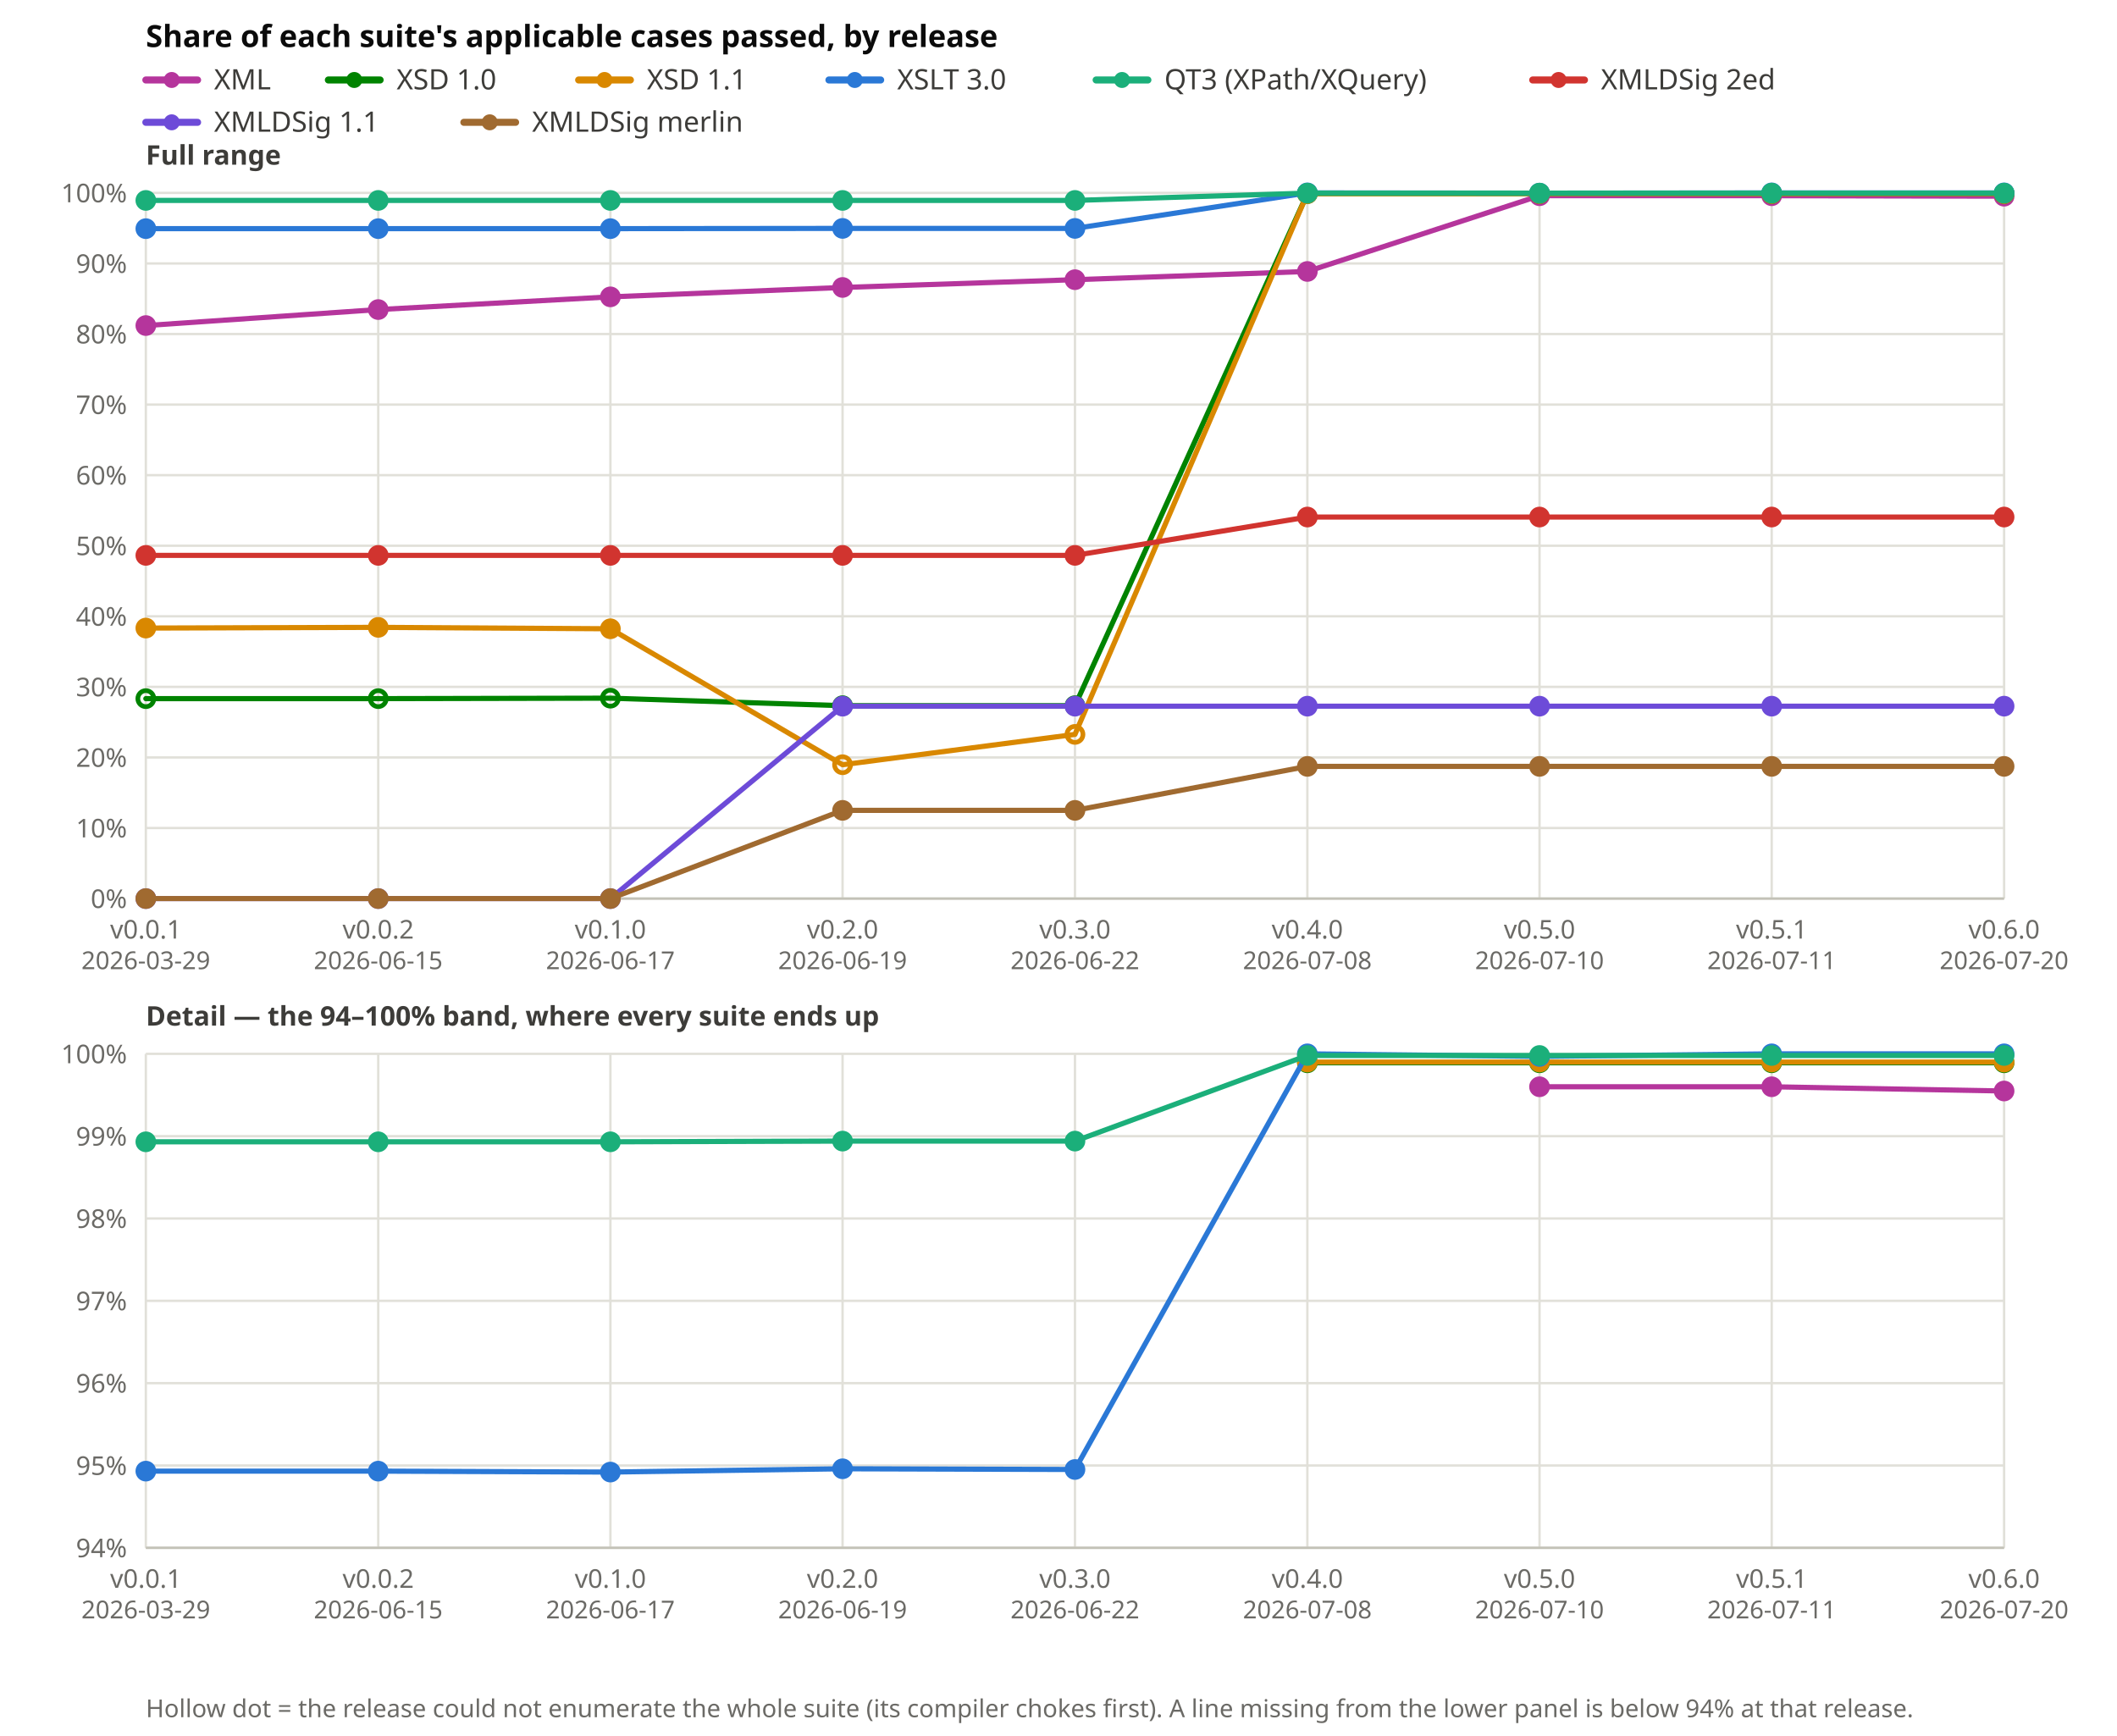
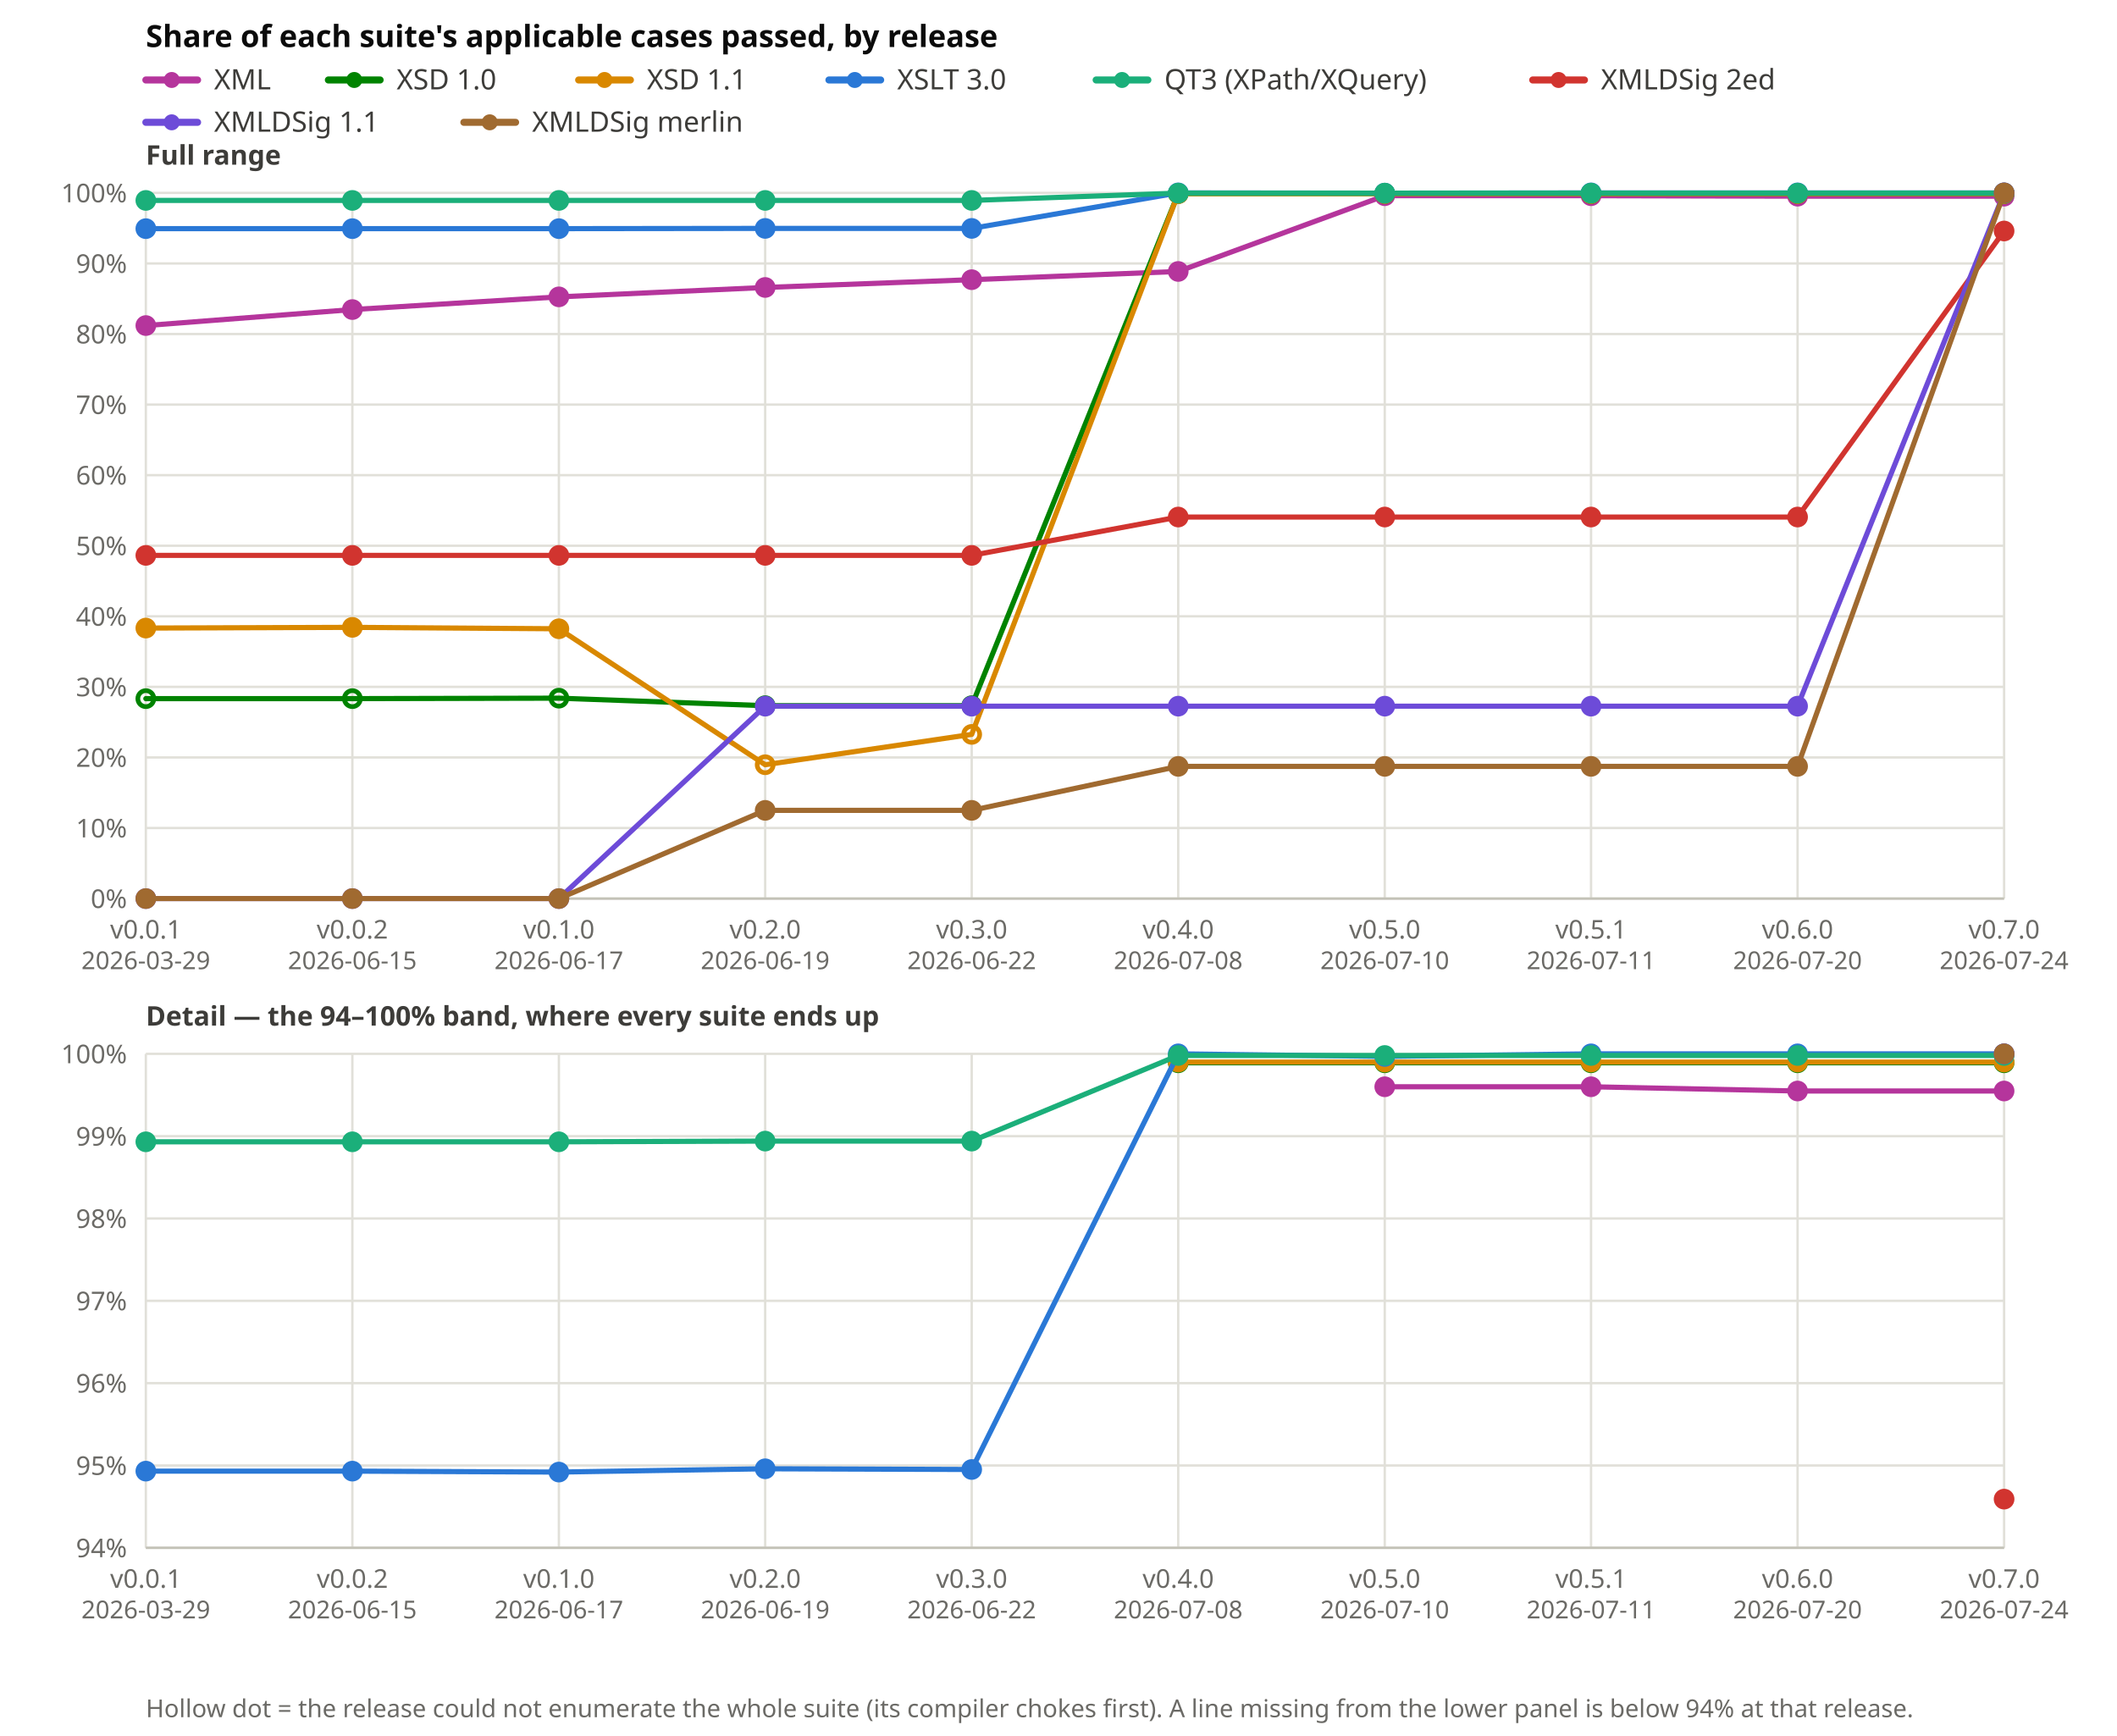
<svg xmlns="http://www.w3.org/2000/svg" viewBox="0 0 900 738" width="900" height="738" role="img" aria-label="helium W3C conformance by release">
  <style>
    .bg{fill:#ffffff}.grid{stroke:#e1e0d9}.axis{stroke:#c3c2b7}
    .tick{fill:#6b6a66;font:11px system-ui,sans-serif}
    .leg{fill:#3d3c39;font:12px system-ui,sans-serif}
    .ttl{fill:#0b0b0b;font:13px system-ui,sans-serif;font-weight:600}
    .pt{fill:#3d3c39;font:11.5px system-ui,sans-serif;font-weight:600}
    .sub{fill:#6b6a66;font:10.5px system-ui,sans-serif}
    @media (prefers-color-scheme: dark){
      .bg{fill:#0d0d0d}.grid{stroke:#2c2c2a}.axis{stroke:#3a3a37}
      .tick,.sub{fill:#8f8e88}.ttl{fill:#f2f2f0}.leg,.pt{fill:#d7d6d0}
    }
  </style>
  <rect class="bg" x="0" y="0" width="900" height="738" />
  <text class="ttl" x="62" y="20">Share of each suite's applicable cases passed, by release</text>
  <line x1="62" y1="34" x2="84" y2="34" stroke="#b5359c" stroke-width="3" stroke-linecap="round" />
  <circle cx="73" cy="34" r="3.4" fill="#b5359c" />
  <text class="leg" x="91" y="38">XML</text>
  <line x1="139.6" y1="34" x2="161.6" y2="34" stroke="#008300" stroke-width="3" stroke-linecap="round" />
  <circle cx="150.6" cy="34" r="3.4" fill="#008300" />
  <text class="leg" x="168.6" y="38">XSD 1.0</text>
  <line x1="246.0" y1="34" x2="268.0" y2="34" stroke="#d98800" stroke-width="3" stroke-linecap="round" />
  <circle cx="257.0" cy="34" r="3.4" fill="#d98800" />
  <text class="leg" x="275.0" y="38">XSD 1.1</text>
  <line x1="352.4" y1="34" x2="374.4" y2="34" stroke="#2a78d6" stroke-width="3" stroke-linecap="round" />
  <circle cx="363.4" cy="34" r="3.4" fill="#2a78d6" />
  <text class="leg" x="381.4" y="38">XSLT 3.0</text>
  <line x1="466.0" y1="34" x2="488.0" y2="34" stroke="#1baf7a" stroke-width="3" stroke-linecap="round" />
  <circle cx="477.0" cy="34" r="3.4" fill="#1baf7a" />
  <text class="leg" x="495.0" y="38">QT3 (XPath/XQuery)</text>
  <line x1="651.6" y1="34" x2="673.6" y2="34" stroke="#d1342f" stroke-width="3" stroke-linecap="round" />
  <circle cx="662.6" cy="34" r="3.4" fill="#d1342f" />
  <text class="leg" x="680.6" y="38">XMLDSig 2ed</text>
  <line x1="62" y1="52" x2="84" y2="52" stroke="#6d4bd8" stroke-width="3" stroke-linecap="round" />
  <circle cx="73" cy="52" r="3.4" fill="#6d4bd8" />
  <text class="leg" x="91" y="56">XMLDSig 1.1</text>
  <line x1="197.2" y1="52" x2="219.2" y2="52" stroke="#a06a30" stroke-width="3" stroke-linecap="round" />
  <circle cx="208.2" cy="52" r="3.4" fill="#a06a30" />
  <text class="leg" x="226.2" y="56">XMLDSig merlin</text>
  <text class="pt" x="62" y="70">Full range</text>
  <line class="grid" x1="62" y1="382.0" x2="852" y2="382.0" />
  <text class="tick" x="54" y="386.0" text-anchor="end">0%</text>
  <line class="grid" x1="62" y1="352.0" x2="852" y2="352.0" />
  <text class="tick" x="54" y="356.0" text-anchor="end">10%</text>
  <line class="grid" x1="62" y1="322.0" x2="852" y2="322.0" />
  <text class="tick" x="54" y="326.0" text-anchor="end">20%</text>
  <line class="grid" x1="62" y1="292.0" x2="852" y2="292.0" />
  <text class="tick" x="54" y="296.0" text-anchor="end">30%</text>
  <line class="grid" x1="62" y1="262.0" x2="852" y2="262.0" />
  <text class="tick" x="54" y="266.0" text-anchor="end">40%</text>
  <line class="grid" x1="62" y1="232.0" x2="852" y2="232.0" />
  <text class="tick" x="54" y="236.0" text-anchor="end">50%</text>
  <line class="grid" x1="62" y1="202.0" x2="852" y2="202.0" />
  <text class="tick" x="54" y="206.0" text-anchor="end">60%</text>
  <line class="grid" x1="62" y1="172.0" x2="852" y2="172.0" />
  <text class="tick" x="54" y="176.0" text-anchor="end">70%</text>
  <line class="grid" x1="62" y1="142.0" x2="852" y2="142.0" />
  <text class="tick" x="54" y="146.0" text-anchor="end">80%</text>
  <line class="grid" x1="62" y1="112.0" x2="852" y2="112.0" />
  <text class="tick" x="54" y="116.0" text-anchor="end">90%</text>
  <line class="grid" x1="62" y1="82.0" x2="852" y2="82.0" />
  <text class="tick" x="54" y="86.0" text-anchor="end">100%</text>
  <line class="grid" x1="62.0" y1="82" x2="62.0" y2="382" />
  <text class="tick" x="62.0" y="399" text-anchor="middle">v0.0.1</text>
  <text class="sub" x="62.0" y="412" text-anchor="middle">2026-03-29</text>
-   <line class="grid" x1="160.8" y1="82" x2="160.8" y2="382" />
-   <text class="tick" x="160.8" y="399" text-anchor="middle">v0.0.2</text>
-   <text class="sub" x="160.8" y="412" text-anchor="middle">2026-06-15</text>
-   <line class="grid" x1="259.5" y1="82" x2="259.5" y2="382" />
-   <text class="tick" x="259.5" y="399" text-anchor="middle">v0.1.0</text>
-   <text class="sub" x="259.5" y="412" text-anchor="middle">2026-06-17</text>
-   <line class="grid" x1="358.2" y1="82" x2="358.2" y2="382" />
-   <text class="tick" x="358.2" y="399" text-anchor="middle">v0.2.0</text>
-   <text class="sub" x="358.2" y="412" text-anchor="middle">2026-06-19</text>
-   <line class="grid" x1="457.0" y1="82" x2="457.0" y2="382" />
-   <text class="tick" x="457.0" y="399" text-anchor="middle">v0.3.0</text>
-   <text class="sub" x="457.0" y="412" text-anchor="middle">2026-06-22</text>
-   <line class="grid" x1="555.8" y1="82" x2="555.8" y2="382" />
-   <text class="tick" x="555.8" y="399" text-anchor="middle">v0.4.0</text>
-   <text class="sub" x="555.8" y="412" text-anchor="middle">2026-07-08</text>
-   <line class="grid" x1="654.5" y1="82" x2="654.5" y2="382" />
-   <text class="tick" x="654.5" y="399" text-anchor="middle">v0.5.0</text>
-   <text class="sub" x="654.5" y="412" text-anchor="middle">2026-07-10</text>
-   <line class="grid" x1="753.2" y1="82" x2="753.2" y2="382" />
-   <text class="tick" x="753.2" y="399" text-anchor="middle">v0.5.1</text>
-   <text class="sub" x="753.2" y="412" text-anchor="middle">2026-07-11</text>
+   <line class="grid" x1="149.8" y1="82" x2="149.8" y2="382" />
+   <text class="tick" x="149.8" y="399" text-anchor="middle">v0.0.2</text>
+   <text class="sub" x="149.8" y="412" text-anchor="middle">2026-06-15</text>
+   <line class="grid" x1="237.6" y1="82" x2="237.6" y2="382" />
+   <text class="tick" x="237.6" y="399" text-anchor="middle">v0.1.0</text>
+   <text class="sub" x="237.6" y="412" text-anchor="middle">2026-06-17</text>
+   <line class="grid" x1="325.3" y1="82" x2="325.3" y2="382" />
+   <text class="tick" x="325.3" y="399" text-anchor="middle">v0.2.0</text>
+   <text class="sub" x="325.3" y="412" text-anchor="middle">2026-06-19</text>
+   <line class="grid" x1="413.1" y1="82" x2="413.1" y2="382" />
+   <text class="tick" x="413.1" y="399" text-anchor="middle">v0.3.0</text>
+   <text class="sub" x="413.1" y="412" text-anchor="middle">2026-06-22</text>
+   <line class="grid" x1="500.9" y1="82" x2="500.9" y2="382" />
+   <text class="tick" x="500.9" y="399" text-anchor="middle">v0.4.0</text>
+   <text class="sub" x="500.9" y="412" text-anchor="middle">2026-07-08</text>
+   <line class="grid" x1="588.7" y1="82" x2="588.7" y2="382" />
+   <text class="tick" x="588.7" y="399" text-anchor="middle">v0.5.0</text>
+   <text class="sub" x="588.7" y="412" text-anchor="middle">2026-07-10</text>
+   <line class="grid" x1="676.4" y1="82" x2="676.4" y2="382" />
+   <text class="tick" x="676.4" y="399" text-anchor="middle">v0.5.1</text>
+   <text class="sub" x="676.4" y="412" text-anchor="middle">2026-07-11</text>
+   <line class="grid" x1="764.2" y1="82" x2="764.2" y2="382" />
+   <text class="tick" x="764.2" y="399" text-anchor="middle">v0.6.0</text>
+   <text class="sub" x="764.2" y="412" text-anchor="middle">2026-07-20</text>
  <line class="grid" x1="852.0" y1="82" x2="852.0" y2="382" />
-   <text class="tick" x="852.0" y="399" text-anchor="middle">v0.6.0</text>
-   <text class="sub" x="852.0" y="412" text-anchor="middle">2026-07-20</text>
+   <text class="tick" x="852.0" y="399" text-anchor="middle">v0.7.0</text>
+   <text class="sub" x="852.0" y="412" text-anchor="middle">2026-07-24</text>
  <line class="axis" x1="62" y1="382" x2="852" y2="382" />
-   <path d="M62.0,138.4 L160.8,131.6 L259.5,126.2 L358.2,122.2 L457.0,118.9 L555.8,115.4 L654.5,83.2 L753.2,83.2 L852.0,83.4" fill="none" stroke="#b5359c" stroke-width="2.2" stroke-linejoin="round" stroke-linecap="round" />
+   <path d="M62.0,138.4 L149.8,131.6 L237.6,126.2 L325.3,122.2 L413.1,118.9 L500.9,115.4 L588.7,83.2 L676.4,83.2 L764.2,83.4 L852.0,83.4" fill="none" stroke="#b5359c" stroke-width="2.2" stroke-linejoin="round" stroke-linecap="round" />
  <circle cx="62.0" cy="138.4" r="3.4" fill="#b5359c" stroke="#b5359c" stroke-width="2" />
-   <circle cx="160.8" cy="131.6" r="3.4" fill="#b5359c" stroke="#b5359c" stroke-width="2" />
-   <circle cx="259.5" cy="126.2" r="3.4" fill="#b5359c" stroke="#b5359c" stroke-width="2" />
-   <circle cx="358.2" cy="122.2" r="3.4" fill="#b5359c" stroke="#b5359c" stroke-width="2" />
-   <circle cx="457.0" cy="118.9" r="3.4" fill="#b5359c" stroke="#b5359c" stroke-width="2" />
-   <circle cx="555.8" cy="115.4" r="3.4" fill="#b5359c" stroke="#b5359c" stroke-width="2" />
-   <circle cx="654.5" cy="83.2" r="3.4" fill="#b5359c" stroke="#b5359c" stroke-width="2" />
-   <circle cx="753.2" cy="83.2" r="3.4" fill="#b5359c" stroke="#b5359c" stroke-width="2" />
+   <circle cx="149.8" cy="131.6" r="3.4" fill="#b5359c" stroke="#b5359c" stroke-width="2" />
+   <circle cx="237.6" cy="126.2" r="3.4" fill="#b5359c" stroke="#b5359c" stroke-width="2" />
+   <circle cx="325.3" cy="122.2" r="3.4" fill="#b5359c" stroke="#b5359c" stroke-width="2" />
+   <circle cx="413.1" cy="118.9" r="3.4" fill="#b5359c" stroke="#b5359c" stroke-width="2" />
+   <circle cx="500.9" cy="115.4" r="3.4" fill="#b5359c" stroke="#b5359c" stroke-width="2" />
+   <circle cx="588.7" cy="83.2" r="3.4" fill="#b5359c" stroke="#b5359c" stroke-width="2" />
+   <circle cx="676.4" cy="83.2" r="3.4" fill="#b5359c" stroke="#b5359c" stroke-width="2" />
+   <circle cx="764.2" cy="83.4" r="3.4" fill="#b5359c" stroke="#b5359c" stroke-width="2" />
  <circle cx="852.0" cy="83.4" r="3.4" fill="#b5359c" stroke="#b5359c" stroke-width="2" />
-   <path d="M62.0,297.0 L160.8,297.0 L259.5,296.8 L358.2,300.0 L457.0,300.0 L555.8,82.3 L654.5,82.3 L753.2,82.3 L852.0,82.3" fill="none" stroke="#008300" stroke-width="2.2" stroke-linejoin="round" stroke-linecap="round" />
+   <path d="M62.0,297.0 L149.8,297.0 L237.6,296.8 L325.3,300.0 L413.1,300.0 L500.9,82.3 L588.7,82.3 L676.4,82.3 L764.2,82.3 L852.0,82.3" fill="none" stroke="#008300" stroke-width="2.2" stroke-linejoin="round" stroke-linecap="round" />
  <circle cx="62.0" cy="297.0" r="3.4" fill="none" stroke="#008300" stroke-width="2" />
-   <circle cx="160.8" cy="297.0" r="3.4" fill="none" stroke="#008300" stroke-width="2" />
-   <circle cx="259.5" cy="296.8" r="3.4" fill="none" stroke="#008300" stroke-width="2" />
-   <circle cx="358.2" cy="300.0" r="3.4" fill="none" stroke="#008300" stroke-width="2" />
-   <circle cx="457.0" cy="300.0" r="3.4" fill="none" stroke="#008300" stroke-width="2" />
-   <circle cx="555.8" cy="82.3" r="3.4" fill="#008300" stroke="#008300" stroke-width="2" />
-   <circle cx="654.5" cy="82.3" r="3.4" fill="#008300" stroke="#008300" stroke-width="2" />
-   <circle cx="753.2" cy="82.3" r="3.4" fill="#008300" stroke="#008300" stroke-width="2" />
+   <circle cx="149.8" cy="297.0" r="3.4" fill="none" stroke="#008300" stroke-width="2" />
+   <circle cx="237.6" cy="296.8" r="3.4" fill="none" stroke="#008300" stroke-width="2" />
+   <circle cx="325.3" cy="300.0" r="3.4" fill="none" stroke="#008300" stroke-width="2" />
+   <circle cx="413.1" cy="300.0" r="3.4" fill="none" stroke="#008300" stroke-width="2" />
+   <circle cx="500.9" cy="82.3" r="3.4" fill="#008300" stroke="#008300" stroke-width="2" />
+   <circle cx="588.7" cy="82.3" r="3.4" fill="#008300" stroke="#008300" stroke-width="2" />
+   <circle cx="676.4" cy="82.3" r="3.4" fill="#008300" stroke="#008300" stroke-width="2" />
+   <circle cx="764.2" cy="82.3" r="3.4" fill="#008300" stroke="#008300" stroke-width="2" />
  <circle cx="852.0" cy="82.3" r="3.4" fill="#008300" stroke="#008300" stroke-width="2" />
-   <path d="M62.0,267.0 L160.8,266.7 L259.5,267.3 L358.2,325.1 L457.0,312.2 L555.8,82.3 L654.5,82.3 L753.2,82.3 L852.0,82.3" fill="none" stroke="#d98800" stroke-width="2.2" stroke-linejoin="round" stroke-linecap="round" />
+   <path d="M62.0,267.0 L149.8,266.7 L237.6,267.3 L325.3,325.1 L413.1,312.2 L500.9,82.3 L588.7,82.3 L676.4,82.3 L764.2,82.3 L852.0,82.3" fill="none" stroke="#d98800" stroke-width="2.2" stroke-linejoin="round" stroke-linecap="round" />
  <circle cx="62.0" cy="267.0" r="3.4" fill="#d98800" stroke="#d98800" stroke-width="2" />
-   <circle cx="160.8" cy="266.7" r="3.4" fill="#d98800" stroke="#d98800" stroke-width="2" />
-   <circle cx="259.5" cy="267.3" r="3.4" fill="#d98800" stroke="#d98800" stroke-width="2" />
-   <circle cx="358.2" cy="325.1" r="3.4" fill="none" stroke="#d98800" stroke-width="2" />
-   <circle cx="457.0" cy="312.2" r="3.4" fill="none" stroke="#d98800" stroke-width="2" />
-   <circle cx="555.8" cy="82.3" r="3.4" fill="#d98800" stroke="#d98800" stroke-width="2" />
-   <circle cx="654.5" cy="82.3" r="3.4" fill="#d98800" stroke="#d98800" stroke-width="2" />
-   <circle cx="753.2" cy="82.3" r="3.4" fill="#d98800" stroke="#d98800" stroke-width="2" />
+   <circle cx="149.8" cy="266.7" r="3.4" fill="#d98800" stroke="#d98800" stroke-width="2" />
+   <circle cx="237.6" cy="267.3" r="3.4" fill="#d98800" stroke="#d98800" stroke-width="2" />
+   <circle cx="325.3" cy="325.1" r="3.4" fill="none" stroke="#d98800" stroke-width="2" />
+   <circle cx="413.1" cy="312.2" r="3.4" fill="none" stroke="#d98800" stroke-width="2" />
+   <circle cx="500.9" cy="82.3" r="3.4" fill="#d98800" stroke="#d98800" stroke-width="2" />
+   <circle cx="588.7" cy="82.3" r="3.4" fill="#d98800" stroke="#d98800" stroke-width="2" />
+   <circle cx="676.4" cy="82.3" r="3.4" fill="#d98800" stroke="#d98800" stroke-width="2" />
+   <circle cx="764.2" cy="82.3" r="3.4" fill="#d98800" stroke="#d98800" stroke-width="2" />
  <circle cx="852.0" cy="82.3" r="3.4" fill="#d98800" stroke="#d98800" stroke-width="2" />
-   <path d="M62.0,97.2 L160.8,97.2 L259.5,97.2 L358.2,97.1 L457.0,97.1 L555.8,82.0 L654.5,82.1 L753.2,82.0 L852.0,82.0" fill="none" stroke="#2a78d6" stroke-width="2.2" stroke-linejoin="round" stroke-linecap="round" />
+   <path d="M62.0,97.2 L149.8,97.2 L237.6,97.2 L325.3,97.1 L413.1,97.1 L500.9,82.0 L588.7,82.1 L676.4,82.0 L764.2,82.0 L852.0,82.0" fill="none" stroke="#2a78d6" stroke-width="2.2" stroke-linejoin="round" stroke-linecap="round" />
  <circle cx="62.0" cy="97.2" r="3.4" fill="#2a78d6" stroke="#2a78d6" stroke-width="2" />
-   <circle cx="160.8" cy="97.2" r="3.4" fill="#2a78d6" stroke="#2a78d6" stroke-width="2" />
-   <circle cx="259.5" cy="97.2" r="3.4" fill="#2a78d6" stroke="#2a78d6" stroke-width="2" />
-   <circle cx="358.2" cy="97.1" r="3.4" fill="#2a78d6" stroke="#2a78d6" stroke-width="2" />
-   <circle cx="457.0" cy="97.1" r="3.4" fill="#2a78d6" stroke="#2a78d6" stroke-width="2" />
-   <circle cx="555.8" cy="82.0" r="3.4" fill="#2a78d6" stroke="#2a78d6" stroke-width="2" />
-   <circle cx="654.5" cy="82.1" r="3.4" fill="#2a78d6" stroke="#2a78d6" stroke-width="2" />
-   <circle cx="753.2" cy="82.0" r="3.4" fill="#2a78d6" stroke="#2a78d6" stroke-width="2" />
+   <circle cx="149.8" cy="97.2" r="3.4" fill="#2a78d6" stroke="#2a78d6" stroke-width="2" />
+   <circle cx="237.6" cy="97.2" r="3.4" fill="#2a78d6" stroke="#2a78d6" stroke-width="2" />
+   <circle cx="325.3" cy="97.1" r="3.4" fill="#2a78d6" stroke="#2a78d6" stroke-width="2" />
+   <circle cx="413.1" cy="97.1" r="3.4" fill="#2a78d6" stroke="#2a78d6" stroke-width="2" />
+   <circle cx="500.9" cy="82.0" r="3.4" fill="#2a78d6" stroke="#2a78d6" stroke-width="2" />
+   <circle cx="588.7" cy="82.1" r="3.4" fill="#2a78d6" stroke="#2a78d6" stroke-width="2" />
+   <circle cx="676.4" cy="82.0" r="3.4" fill="#2a78d6" stroke="#2a78d6" stroke-width="2" />
+   <circle cx="764.2" cy="82.0" r="3.4" fill="#2a78d6" stroke="#2a78d6" stroke-width="2" />
  <circle cx="852.0" cy="82.0" r="3.4" fill="#2a78d6" stroke="#2a78d6" stroke-width="2" />
-   <path d="M62.0,85.2 L160.8,85.2 L259.5,85.2 L358.2,85.2 L457.0,85.2 L555.8,82.1 L654.5,82.1 L753.2,82.1 L852.0,82.1" fill="none" stroke="#1baf7a" stroke-width="2.2" stroke-linejoin="round" stroke-linecap="round" />
+   <path d="M62.0,85.2 L149.8,85.2 L237.6,85.2 L325.3,85.2 L413.1,85.2 L500.9,82.1 L588.7,82.1 L676.4,82.1 L764.2,82.1 L852.0,82.1" fill="none" stroke="#1baf7a" stroke-width="2.2" stroke-linejoin="round" stroke-linecap="round" />
  <circle cx="62.0" cy="85.2" r="3.4" fill="#1baf7a" stroke="#1baf7a" stroke-width="2" />
-   <circle cx="160.8" cy="85.2" r="3.4" fill="#1baf7a" stroke="#1baf7a" stroke-width="2" />
-   <circle cx="259.5" cy="85.2" r="3.4" fill="#1baf7a" stroke="#1baf7a" stroke-width="2" />
-   <circle cx="358.2" cy="85.2" r="3.4" fill="#1baf7a" stroke="#1baf7a" stroke-width="2" />
-   <circle cx="457.0" cy="85.2" r="3.4" fill="#1baf7a" stroke="#1baf7a" stroke-width="2" />
-   <circle cx="555.8" cy="82.1" r="3.4" fill="#1baf7a" stroke="#1baf7a" stroke-width="2" />
-   <circle cx="654.5" cy="82.1" r="3.4" fill="#1baf7a" stroke="#1baf7a" stroke-width="2" />
-   <circle cx="753.2" cy="82.1" r="3.4" fill="#1baf7a" stroke="#1baf7a" stroke-width="2" />
+   <circle cx="149.8" cy="85.2" r="3.4" fill="#1baf7a" stroke="#1baf7a" stroke-width="2" />
+   <circle cx="237.6" cy="85.2" r="3.4" fill="#1baf7a" stroke="#1baf7a" stroke-width="2" />
+   <circle cx="325.3" cy="85.2" r="3.4" fill="#1baf7a" stroke="#1baf7a" stroke-width="2" />
+   <circle cx="413.1" cy="85.2" r="3.4" fill="#1baf7a" stroke="#1baf7a" stroke-width="2" />
+   <circle cx="500.9" cy="82.1" r="3.4" fill="#1baf7a" stroke="#1baf7a" stroke-width="2" />
+   <circle cx="588.7" cy="82.1" r="3.4" fill="#1baf7a" stroke="#1baf7a" stroke-width="2" />
+   <circle cx="676.4" cy="82.1" r="3.4" fill="#1baf7a" stroke="#1baf7a" stroke-width="2" />
+   <circle cx="764.2" cy="82.1" r="3.4" fill="#1baf7a" stroke="#1baf7a" stroke-width="2" />
  <circle cx="852.0" cy="82.1" r="3.4" fill="#1baf7a" stroke="#1baf7a" stroke-width="2" />
-   <path d="M62.0,236.1 L160.8,236.1 L259.5,236.1 L358.2,236.1 L457.0,236.1 L555.8,219.8 L654.5,219.8 L753.2,219.8 L852.0,219.8" fill="none" stroke="#d1342f" stroke-width="2.2" stroke-linejoin="round" stroke-linecap="round" />
+   <path d="M62.0,236.1 L149.8,236.1 L237.6,236.1 L325.3,236.1 L413.1,236.1 L500.9,219.8 L588.7,219.8 L676.4,219.8 L764.2,219.8 L852.0,98.2" fill="none" stroke="#d1342f" stroke-width="2.2" stroke-linejoin="round" stroke-linecap="round" />
  <circle cx="62.0" cy="236.1" r="3.4" fill="#d1342f" stroke="#d1342f" stroke-width="2" />
-   <circle cx="160.8" cy="236.1" r="3.4" fill="#d1342f" stroke="#d1342f" stroke-width="2" />
-   <circle cx="259.5" cy="236.1" r="3.4" fill="#d1342f" stroke="#d1342f" stroke-width="2" />
-   <circle cx="358.2" cy="236.1" r="3.4" fill="#d1342f" stroke="#d1342f" stroke-width="2" />
-   <circle cx="457.0" cy="236.1" r="3.4" fill="#d1342f" stroke="#d1342f" stroke-width="2" />
-   <circle cx="555.8" cy="219.8" r="3.4" fill="#d1342f" stroke="#d1342f" stroke-width="2" />
-   <circle cx="654.5" cy="219.8" r="3.4" fill="#d1342f" stroke="#d1342f" stroke-width="2" />
-   <circle cx="753.2" cy="219.8" r="3.4" fill="#d1342f" stroke="#d1342f" stroke-width="2" />
-   <circle cx="852.0" cy="219.8" r="3.4" fill="#d1342f" stroke="#d1342f" stroke-width="2" />
-   <path d="M62.0,382.0 L160.8,382.0 L259.5,382.0 L358.2,300.2 L457.0,300.2 L555.8,300.2 L654.5,300.2 L753.2,300.2 L852.0,300.2" fill="none" stroke="#6d4bd8" stroke-width="2.2" stroke-linejoin="round" stroke-linecap="round" />
+   <circle cx="149.8" cy="236.1" r="3.4" fill="#d1342f" stroke="#d1342f" stroke-width="2" />
+   <circle cx="237.6" cy="236.1" r="3.4" fill="#d1342f" stroke="#d1342f" stroke-width="2" />
+   <circle cx="325.3" cy="236.1" r="3.4" fill="#d1342f" stroke="#d1342f" stroke-width="2" />
+   <circle cx="413.1" cy="236.1" r="3.4" fill="#d1342f" stroke="#d1342f" stroke-width="2" />
+   <circle cx="500.9" cy="219.8" r="3.4" fill="#d1342f" stroke="#d1342f" stroke-width="2" />
+   <circle cx="588.7" cy="219.8" r="3.4" fill="#d1342f" stroke="#d1342f" stroke-width="2" />
+   <circle cx="676.4" cy="219.8" r="3.4" fill="#d1342f" stroke="#d1342f" stroke-width="2" />
+   <circle cx="764.2" cy="219.8" r="3.4" fill="#d1342f" stroke="#d1342f" stroke-width="2" />
+   <circle cx="852.0" cy="98.2" r="3.4" fill="#d1342f" stroke="#d1342f" stroke-width="2" />
+   <path d="M62.0,382.0 L149.8,382.0 L237.6,382.0 L325.3,300.2 L413.1,300.2 L500.9,300.2 L588.7,300.2 L676.4,300.2 L764.2,300.2 L852.0,82.0" fill="none" stroke="#6d4bd8" stroke-width="2.2" stroke-linejoin="round" stroke-linecap="round" />
  <circle cx="62.0" cy="382.0" r="3.4" fill="#6d4bd8" stroke="#6d4bd8" stroke-width="2" />
-   <circle cx="160.8" cy="382.0" r="3.4" fill="#6d4bd8" stroke="#6d4bd8" stroke-width="2" />
-   <circle cx="259.5" cy="382.0" r="3.4" fill="#6d4bd8" stroke="#6d4bd8" stroke-width="2" />
-   <circle cx="358.2" cy="300.2" r="3.4" fill="#6d4bd8" stroke="#6d4bd8" stroke-width="2" />
-   <circle cx="457.0" cy="300.2" r="3.4" fill="#6d4bd8" stroke="#6d4bd8" stroke-width="2" />
-   <circle cx="555.8" cy="300.2" r="3.4" fill="#6d4bd8" stroke="#6d4bd8" stroke-width="2" />
-   <circle cx="654.5" cy="300.2" r="3.4" fill="#6d4bd8" stroke="#6d4bd8" stroke-width="2" />
-   <circle cx="753.2" cy="300.2" r="3.4" fill="#6d4bd8" stroke="#6d4bd8" stroke-width="2" />
-   <circle cx="852.0" cy="300.2" r="3.4" fill="#6d4bd8" stroke="#6d4bd8" stroke-width="2" />
-   <path d="M62.0,382.0 L160.8,382.0 L259.5,382.0 L358.2,344.5 L457.0,344.5 L555.8,325.8 L654.5,325.8 L753.2,325.8 L852.0,325.8" fill="none" stroke="#a06a30" stroke-width="2.2" stroke-linejoin="round" stroke-linecap="round" />
+   <circle cx="149.8" cy="382.0" r="3.4" fill="#6d4bd8" stroke="#6d4bd8" stroke-width="2" />
+   <circle cx="237.6" cy="382.0" r="3.4" fill="#6d4bd8" stroke="#6d4bd8" stroke-width="2" />
+   <circle cx="325.3" cy="300.2" r="3.4" fill="#6d4bd8" stroke="#6d4bd8" stroke-width="2" />
+   <circle cx="413.1" cy="300.2" r="3.4" fill="#6d4bd8" stroke="#6d4bd8" stroke-width="2" />
+   <circle cx="500.9" cy="300.2" r="3.4" fill="#6d4bd8" stroke="#6d4bd8" stroke-width="2" />
+   <circle cx="588.7" cy="300.2" r="3.4" fill="#6d4bd8" stroke="#6d4bd8" stroke-width="2" />
+   <circle cx="676.4" cy="300.2" r="3.4" fill="#6d4bd8" stroke="#6d4bd8" stroke-width="2" />
+   <circle cx="764.2" cy="300.2" r="3.4" fill="#6d4bd8" stroke="#6d4bd8" stroke-width="2" />
+   <circle cx="852.0" cy="82.0" r="3.4" fill="#6d4bd8" stroke="#6d4bd8" stroke-width="2" />
+   <path d="M62.0,382.0 L149.8,382.0 L237.6,382.0 L325.3,344.5 L413.1,344.5 L500.9,325.8 L588.7,325.8 L676.4,325.8 L764.2,325.8 L852.0,82.0" fill="none" stroke="#a06a30" stroke-width="2.2" stroke-linejoin="round" stroke-linecap="round" />
  <circle cx="62.0" cy="382.0" r="3.4" fill="#a06a30" stroke="#a06a30" stroke-width="2" />
-   <circle cx="160.8" cy="382.0" r="3.4" fill="#a06a30" stroke="#a06a30" stroke-width="2" />
-   <circle cx="259.5" cy="382.0" r="3.4" fill="#a06a30" stroke="#a06a30" stroke-width="2" />
-   <circle cx="358.2" cy="344.5" r="3.4" fill="#a06a30" stroke="#a06a30" stroke-width="2" />
-   <circle cx="457.0" cy="344.5" r="3.4" fill="#a06a30" stroke="#a06a30" stroke-width="2" />
-   <circle cx="555.8" cy="325.8" r="3.4" fill="#a06a30" stroke="#a06a30" stroke-width="2" />
-   <circle cx="654.5" cy="325.8" r="3.4" fill="#a06a30" stroke="#a06a30" stroke-width="2" />
-   <circle cx="753.2" cy="325.8" r="3.4" fill="#a06a30" stroke="#a06a30" stroke-width="2" />
-   <circle cx="852.0" cy="325.8" r="3.4" fill="#a06a30" stroke="#a06a30" stroke-width="2" />
+   <circle cx="149.8" cy="382.0" r="3.4" fill="#a06a30" stroke="#a06a30" stroke-width="2" />
+   <circle cx="237.6" cy="382.0" r="3.4" fill="#a06a30" stroke="#a06a30" stroke-width="2" />
+   <circle cx="325.3" cy="344.5" r="3.4" fill="#a06a30" stroke="#a06a30" stroke-width="2" />
+   <circle cx="413.1" cy="344.5" r="3.4" fill="#a06a30" stroke="#a06a30" stroke-width="2" />
+   <circle cx="500.9" cy="325.8" r="3.4" fill="#a06a30" stroke="#a06a30" stroke-width="2" />
+   <circle cx="588.7" cy="325.8" r="3.4" fill="#a06a30" stroke="#a06a30" stroke-width="2" />
+   <circle cx="676.4" cy="325.8" r="3.4" fill="#a06a30" stroke="#a06a30" stroke-width="2" />
+   <circle cx="764.2" cy="325.8" r="3.4" fill="#a06a30" stroke="#a06a30" stroke-width="2" />
+   <circle cx="852.0" cy="82.0" r="3.4" fill="#a06a30" stroke="#a06a30" stroke-width="2" />
  <text class="pt" x="62" y="436">Detail — the 94–100% band, where every suite ends up</text>
  <line class="grid" x1="62" y1="658.0" x2="852" y2="658.0" />
  <text class="tick" x="54" y="662.0" text-anchor="end">94%</text>
  <line class="grid" x1="62" y1="623.0" x2="852" y2="623.0" />
  <text class="tick" x="54" y="627.0" text-anchor="end">95%</text>
  <line class="grid" x1="62" y1="588.0" x2="852" y2="588.0" />
  <text class="tick" x="54" y="592.0" text-anchor="end">96%</text>
  <line class="grid" x1="62" y1="553.0" x2="852" y2="553.0" />
  <text class="tick" x="54" y="557.0" text-anchor="end">97%</text>
  <line class="grid" x1="62" y1="518.0" x2="852" y2="518.0" />
  <text class="tick" x="54" y="522.0" text-anchor="end">98%</text>
  <line class="grid" x1="62" y1="483.0" x2="852" y2="483.0" />
  <text class="tick" x="54" y="487.0" text-anchor="end">99%</text>
  <line class="grid" x1="62" y1="448.0" x2="852" y2="448.0" />
  <text class="tick" x="54" y="452.0" text-anchor="end">100%</text>
  <line class="grid" x1="62.0" y1="448" x2="62.0" y2="658" />
  <text class="tick" x="62.0" y="675" text-anchor="middle">v0.0.1</text>
  <text class="sub" x="62.0" y="688" text-anchor="middle">2026-03-29</text>
-   <line class="grid" x1="160.8" y1="448" x2="160.8" y2="658" />
-   <text class="tick" x="160.8" y="675" text-anchor="middle">v0.0.2</text>
-   <text class="sub" x="160.8" y="688" text-anchor="middle">2026-06-15</text>
-   <line class="grid" x1="259.5" y1="448" x2="259.5" y2="658" />
-   <text class="tick" x="259.5" y="675" text-anchor="middle">v0.1.0</text>
-   <text class="sub" x="259.5" y="688" text-anchor="middle">2026-06-17</text>
-   <line class="grid" x1="358.2" y1="448" x2="358.2" y2="658" />
-   <text class="tick" x="358.2" y="675" text-anchor="middle">v0.2.0</text>
-   <text class="sub" x="358.2" y="688" text-anchor="middle">2026-06-19</text>
-   <line class="grid" x1="457.0" y1="448" x2="457.0" y2="658" />
-   <text class="tick" x="457.0" y="675" text-anchor="middle">v0.3.0</text>
-   <text class="sub" x="457.0" y="688" text-anchor="middle">2026-06-22</text>
-   <line class="grid" x1="555.8" y1="448" x2="555.8" y2="658" />
-   <text class="tick" x="555.8" y="675" text-anchor="middle">v0.4.0</text>
-   <text class="sub" x="555.8" y="688" text-anchor="middle">2026-07-08</text>
-   <line class="grid" x1="654.5" y1="448" x2="654.5" y2="658" />
-   <text class="tick" x="654.5" y="675" text-anchor="middle">v0.5.0</text>
-   <text class="sub" x="654.5" y="688" text-anchor="middle">2026-07-10</text>
-   <line class="grid" x1="753.2" y1="448" x2="753.2" y2="658" />
-   <text class="tick" x="753.2" y="675" text-anchor="middle">v0.5.1</text>
-   <text class="sub" x="753.2" y="688" text-anchor="middle">2026-07-11</text>
+   <line class="grid" x1="149.8" y1="448" x2="149.8" y2="658" />
+   <text class="tick" x="149.8" y="675" text-anchor="middle">v0.0.2</text>
+   <text class="sub" x="149.8" y="688" text-anchor="middle">2026-06-15</text>
+   <line class="grid" x1="237.6" y1="448" x2="237.6" y2="658" />
+   <text class="tick" x="237.6" y="675" text-anchor="middle">v0.1.0</text>
+   <text class="sub" x="237.6" y="688" text-anchor="middle">2026-06-17</text>
+   <line class="grid" x1="325.3" y1="448" x2="325.3" y2="658" />
+   <text class="tick" x="325.3" y="675" text-anchor="middle">v0.2.0</text>
+   <text class="sub" x="325.3" y="688" text-anchor="middle">2026-06-19</text>
+   <line class="grid" x1="413.1" y1="448" x2="413.1" y2="658" />
+   <text class="tick" x="413.1" y="675" text-anchor="middle">v0.3.0</text>
+   <text class="sub" x="413.1" y="688" text-anchor="middle">2026-06-22</text>
+   <line class="grid" x1="500.9" y1="448" x2="500.9" y2="658" />
+   <text class="tick" x="500.9" y="675" text-anchor="middle">v0.4.0</text>
+   <text class="sub" x="500.9" y="688" text-anchor="middle">2026-07-08</text>
+   <line class="grid" x1="588.7" y1="448" x2="588.7" y2="658" />
+   <text class="tick" x="588.7" y="675" text-anchor="middle">v0.5.0</text>
+   <text class="sub" x="588.7" y="688" text-anchor="middle">2026-07-10</text>
+   <line class="grid" x1="676.4" y1="448" x2="676.4" y2="658" />
+   <text class="tick" x="676.4" y="675" text-anchor="middle">v0.5.1</text>
+   <text class="sub" x="676.4" y="688" text-anchor="middle">2026-07-11</text>
+   <line class="grid" x1="764.2" y1="448" x2="764.2" y2="658" />
+   <text class="tick" x="764.2" y="675" text-anchor="middle">v0.6.0</text>
+   <text class="sub" x="764.2" y="688" text-anchor="middle">2026-07-20</text>
  <line class="grid" x1="852.0" y1="448" x2="852.0" y2="658" />
-   <text class="tick" x="852.0" y="675" text-anchor="middle">v0.6.0</text>
-   <text class="sub" x="852.0" y="688" text-anchor="middle">2026-07-20</text>
+   <text class="tick" x="852.0" y="675" text-anchor="middle">v0.7.0</text>
+   <text class="sub" x="852.0" y="688" text-anchor="middle">2026-07-24</text>
  <line class="axis" x1="62" y1="658" x2="852" y2="658" />
-   <path d="M654.5,462.0 L753.2,462.0 L852.0,463.8" fill="none" stroke="#b5359c" stroke-width="2.2" stroke-linejoin="round" stroke-linecap="round" />
-   <circle cx="654.5" cy="462.0" r="3.4" fill="#b5359c" stroke="#b5359c" stroke-width="2" />
-   <circle cx="753.2" cy="462.0" r="3.4" fill="#b5359c" stroke="#b5359c" stroke-width="2" />
+   <path d="M588.7,462.0 L676.4,462.0 L764.2,463.8 L852.0,463.8" fill="none" stroke="#b5359c" stroke-width="2.2" stroke-linejoin="round" stroke-linecap="round" />
+   <circle cx="588.7" cy="462.0" r="3.4" fill="#b5359c" stroke="#b5359c" stroke-width="2" />
+   <circle cx="676.4" cy="462.0" r="3.4" fill="#b5359c" stroke="#b5359c" stroke-width="2" />
+   <circle cx="764.2" cy="463.8" r="3.4" fill="#b5359c" stroke="#b5359c" stroke-width="2" />
  <circle cx="852.0" cy="463.8" r="3.4" fill="#b5359c" stroke="#b5359c" stroke-width="2" />
-   <path d="M555.8,451.8 L654.5,451.8 L753.2,451.8 L852.0,451.8" fill="none" stroke="#008300" stroke-width="2.2" stroke-linejoin="round" stroke-linecap="round" />
-   <circle cx="555.8" cy="451.8" r="3.4" fill="#008300" stroke="#008300" stroke-width="2" />
-   <circle cx="654.5" cy="451.8" r="3.4" fill="#008300" stroke="#008300" stroke-width="2" />
-   <circle cx="753.2" cy="451.8" r="3.4" fill="#008300" stroke="#008300" stroke-width="2" />
+   <path d="M500.9,451.8 L588.7,451.8 L676.4,451.8 L764.2,451.8 L852.0,451.8" fill="none" stroke="#008300" stroke-width="2.2" stroke-linejoin="round" stroke-linecap="round" />
+   <circle cx="500.9" cy="451.8" r="3.4" fill="#008300" stroke="#008300" stroke-width="2" />
+   <circle cx="588.7" cy="451.8" r="3.4" fill="#008300" stroke="#008300" stroke-width="2" />
+   <circle cx="676.4" cy="451.8" r="3.4" fill="#008300" stroke="#008300" stroke-width="2" />
+   <circle cx="764.2" cy="451.8" r="3.4" fill="#008300" stroke="#008300" stroke-width="2" />
  <circle cx="852.0" cy="451.8" r="3.4" fill="#008300" stroke="#008300" stroke-width="2" />
-   <path d="M555.8,451.5 L654.5,451.5 L753.2,451.5 L852.0,451.5" fill="none" stroke="#d98800" stroke-width="2.2" stroke-linejoin="round" stroke-linecap="round" />
-   <circle cx="555.8" cy="451.5" r="3.4" fill="#d98800" stroke="#d98800" stroke-width="2" />
-   <circle cx="654.5" cy="451.5" r="3.4" fill="#d98800" stroke="#d98800" stroke-width="2" />
-   <circle cx="753.2" cy="451.5" r="3.4" fill="#d98800" stroke="#d98800" stroke-width="2" />
+   <path d="M500.9,451.5 L588.7,451.5 L676.4,451.5 L764.2,451.5 L852.0,451.5" fill="none" stroke="#d98800" stroke-width="2.2" stroke-linejoin="round" stroke-linecap="round" />
+   <circle cx="500.9" cy="451.5" r="3.4" fill="#d98800" stroke="#d98800" stroke-width="2" />
+   <circle cx="588.7" cy="451.5" r="3.4" fill="#d98800" stroke="#d98800" stroke-width="2" />
+   <circle cx="676.4" cy="451.5" r="3.4" fill="#d98800" stroke="#d98800" stroke-width="2" />
+   <circle cx="764.2" cy="451.5" r="3.4" fill="#d98800" stroke="#d98800" stroke-width="2" />
  <circle cx="852.0" cy="451.5" r="3.4" fill="#d98800" stroke="#d98800" stroke-width="2" />
-   <path d="M62.0,625.4 L160.8,625.4 L259.5,625.8 L358.2,624.4 L457.0,624.7 L555.8,448.0 L654.5,449.1 L753.2,448.0 L852.0,448.0" fill="none" stroke="#2a78d6" stroke-width="2.2" stroke-linejoin="round" stroke-linecap="round" />
+   <path d="M62.0,625.4 L149.8,625.4 L237.6,625.8 L325.3,624.4 L413.1,624.7 L500.9,448.0 L588.7,449.1 L676.4,448.0 L764.2,448.0 L852.0,448.0" fill="none" stroke="#2a78d6" stroke-width="2.2" stroke-linejoin="round" stroke-linecap="round" />
  <circle cx="62.0" cy="625.4" r="3.4" fill="#2a78d6" stroke="#2a78d6" stroke-width="2" />
-   <circle cx="160.8" cy="625.4" r="3.4" fill="#2a78d6" stroke="#2a78d6" stroke-width="2" />
-   <circle cx="259.5" cy="625.8" r="3.4" fill="#2a78d6" stroke="#2a78d6" stroke-width="2" />
-   <circle cx="358.2" cy="624.4" r="3.4" fill="#2a78d6" stroke="#2a78d6" stroke-width="2" />
-   <circle cx="457.0" cy="624.7" r="3.4" fill="#2a78d6" stroke="#2a78d6" stroke-width="2" />
-   <circle cx="555.8" cy="448.0" r="3.4" fill="#2a78d6" stroke="#2a78d6" stroke-width="2" />
-   <circle cx="654.5" cy="449.1" r="3.4" fill="#2a78d6" stroke="#2a78d6" stroke-width="2" />
-   <circle cx="753.2" cy="448.0" r="3.4" fill="#2a78d6" stroke="#2a78d6" stroke-width="2" />
+   <circle cx="149.8" cy="625.4" r="3.4" fill="#2a78d6" stroke="#2a78d6" stroke-width="2" />
+   <circle cx="237.6" cy="625.8" r="3.4" fill="#2a78d6" stroke="#2a78d6" stroke-width="2" />
+   <circle cx="325.3" cy="624.4" r="3.4" fill="#2a78d6" stroke="#2a78d6" stroke-width="2" />
+   <circle cx="413.1" cy="624.7" r="3.4" fill="#2a78d6" stroke="#2a78d6" stroke-width="2" />
+   <circle cx="500.9" cy="448.0" r="3.4" fill="#2a78d6" stroke="#2a78d6" stroke-width="2" />
+   <circle cx="588.7" cy="449.1" r="3.4" fill="#2a78d6" stroke="#2a78d6" stroke-width="2" />
+   <circle cx="676.4" cy="448.0" r="3.4" fill="#2a78d6" stroke="#2a78d6" stroke-width="2" />
+   <circle cx="764.2" cy="448.0" r="3.4" fill="#2a78d6" stroke="#2a78d6" stroke-width="2" />
  <circle cx="852.0" cy="448.0" r="3.4" fill="#2a78d6" stroke="#2a78d6" stroke-width="2" />
-   <path d="M62.0,485.4 L160.8,485.4 L259.5,485.4 L358.2,485.1 L457.0,485.1 L555.8,448.7 L654.5,448.7 L753.2,448.7 L852.0,448.7" fill="none" stroke="#1baf7a" stroke-width="2.2" stroke-linejoin="round" stroke-linecap="round" />
+   <path d="M62.0,485.4 L149.8,485.4 L237.6,485.4 L325.3,485.1 L413.1,485.1 L500.9,448.7 L588.7,448.7 L676.4,448.7 L764.2,448.7 L852.0,448.7" fill="none" stroke="#1baf7a" stroke-width="2.2" stroke-linejoin="round" stroke-linecap="round" />
  <circle cx="62.0" cy="485.4" r="3.4" fill="#1baf7a" stroke="#1baf7a" stroke-width="2" />
-   <circle cx="160.8" cy="485.4" r="3.4" fill="#1baf7a" stroke="#1baf7a" stroke-width="2" />
-   <circle cx="259.5" cy="485.4" r="3.4" fill="#1baf7a" stroke="#1baf7a" stroke-width="2" />
-   <circle cx="358.2" cy="485.1" r="3.4" fill="#1baf7a" stroke="#1baf7a" stroke-width="2" />
-   <circle cx="457.0" cy="485.1" r="3.4" fill="#1baf7a" stroke="#1baf7a" stroke-width="2" />
-   <circle cx="555.8" cy="448.7" r="3.4" fill="#1baf7a" stroke="#1baf7a" stroke-width="2" />
-   <circle cx="654.5" cy="448.7" r="3.4" fill="#1baf7a" stroke="#1baf7a" stroke-width="2" />
-   <circle cx="753.2" cy="448.7" r="3.4" fill="#1baf7a" stroke="#1baf7a" stroke-width="2" />
+   <circle cx="149.8" cy="485.4" r="3.4" fill="#1baf7a" stroke="#1baf7a" stroke-width="2" />
+   <circle cx="237.6" cy="485.4" r="3.4" fill="#1baf7a" stroke="#1baf7a" stroke-width="2" />
+   <circle cx="325.3" cy="485.1" r="3.4" fill="#1baf7a" stroke="#1baf7a" stroke-width="2" />
+   <circle cx="413.1" cy="485.1" r="3.4" fill="#1baf7a" stroke="#1baf7a" stroke-width="2" />
+   <circle cx="500.9" cy="448.7" r="3.4" fill="#1baf7a" stroke="#1baf7a" stroke-width="2" />
+   <circle cx="588.7" cy="448.7" r="3.4" fill="#1baf7a" stroke="#1baf7a" stroke-width="2" />
+   <circle cx="676.4" cy="448.7" r="3.4" fill="#1baf7a" stroke="#1baf7a" stroke-width="2" />
+   <circle cx="764.2" cy="448.7" r="3.4" fill="#1baf7a" stroke="#1baf7a" stroke-width="2" />
  <circle cx="852.0" cy="448.7" r="3.4" fill="#1baf7a" stroke="#1baf7a" stroke-width="2" />
+   <path d="M852.0,637.3" fill="none" stroke="#d1342f" stroke-width="2.2" stroke-linejoin="round" stroke-linecap="round" />
+   <circle cx="852.0" cy="637.3" r="3.4" fill="#d1342f" stroke="#d1342f" stroke-width="2" />
+   <path d="M852.0,448.0" fill="none" stroke="#6d4bd8" stroke-width="2.2" stroke-linejoin="round" stroke-linecap="round" />
+   <circle cx="852.0" cy="448.0" r="3.4" fill="#6d4bd8" stroke="#6d4bd8" stroke-width="2" />
+   <path d="M852.0,448.0" fill="none" stroke="#a06a30" stroke-width="2.2" stroke-linejoin="round" stroke-linecap="round" />
+   <circle cx="852.0" cy="448.0" r="3.4" fill="#a06a30" stroke="#a06a30" stroke-width="2" />
  <text class="sub" x="62" y="730">Hollow dot = the release could not enumerate the whole suite (its compiler chokes first). A line missing from the lower panel is below 94% at that release.</text>
</svg>
